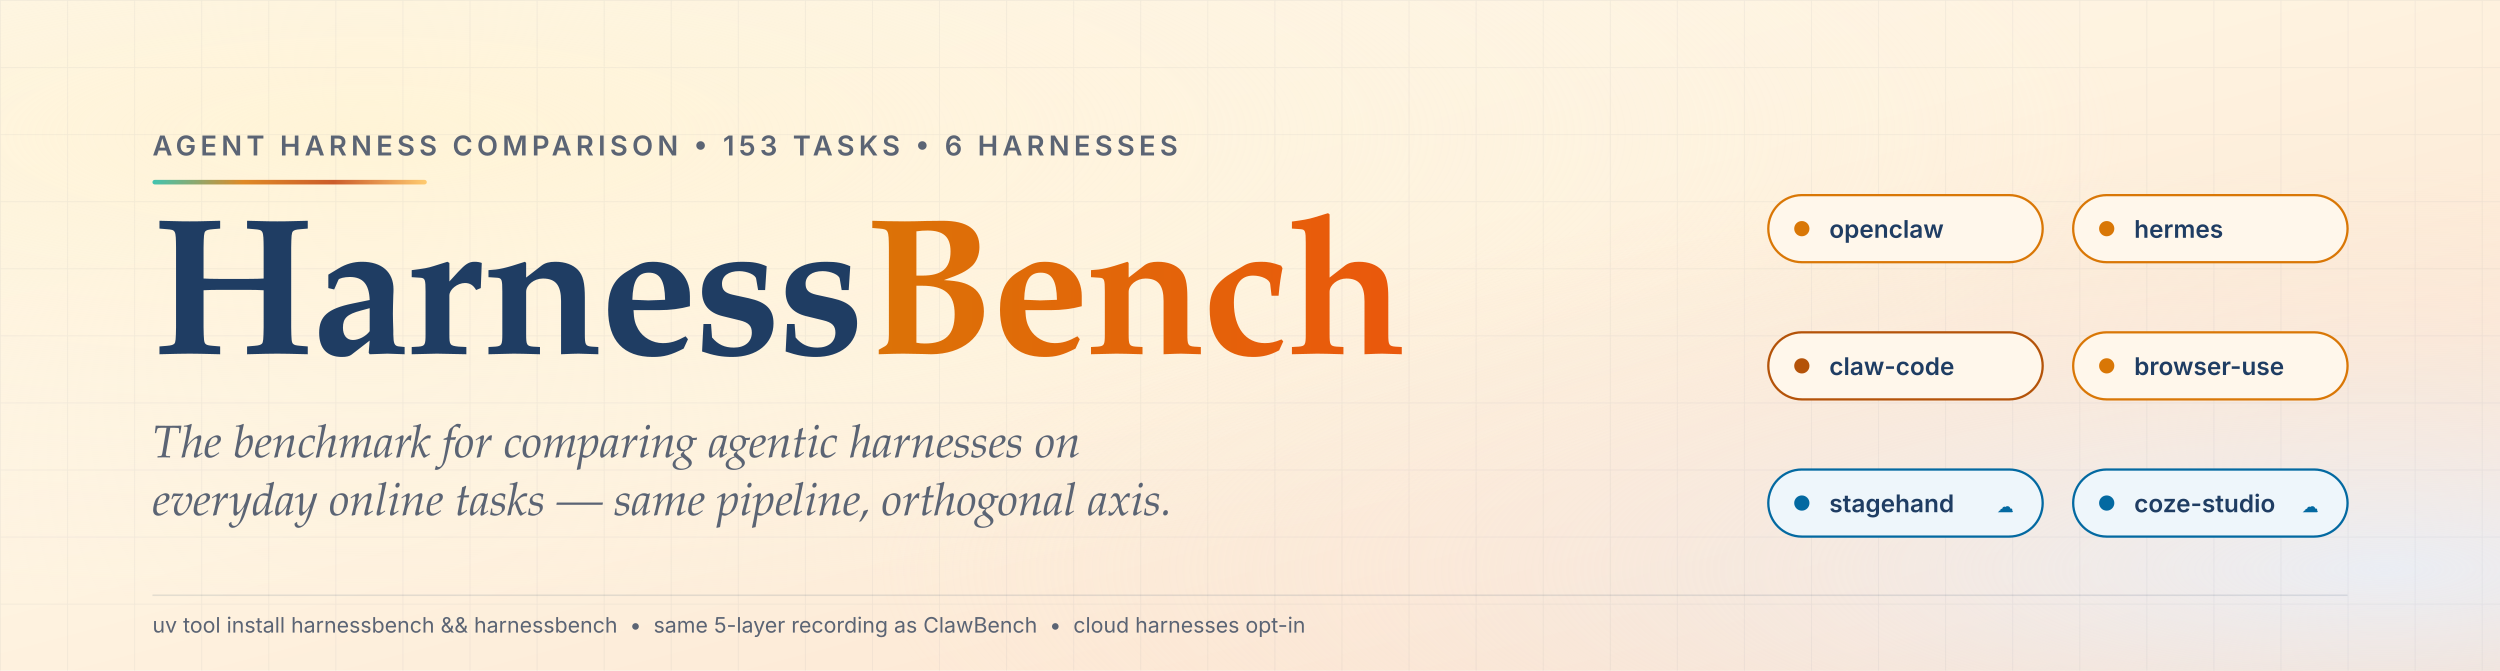
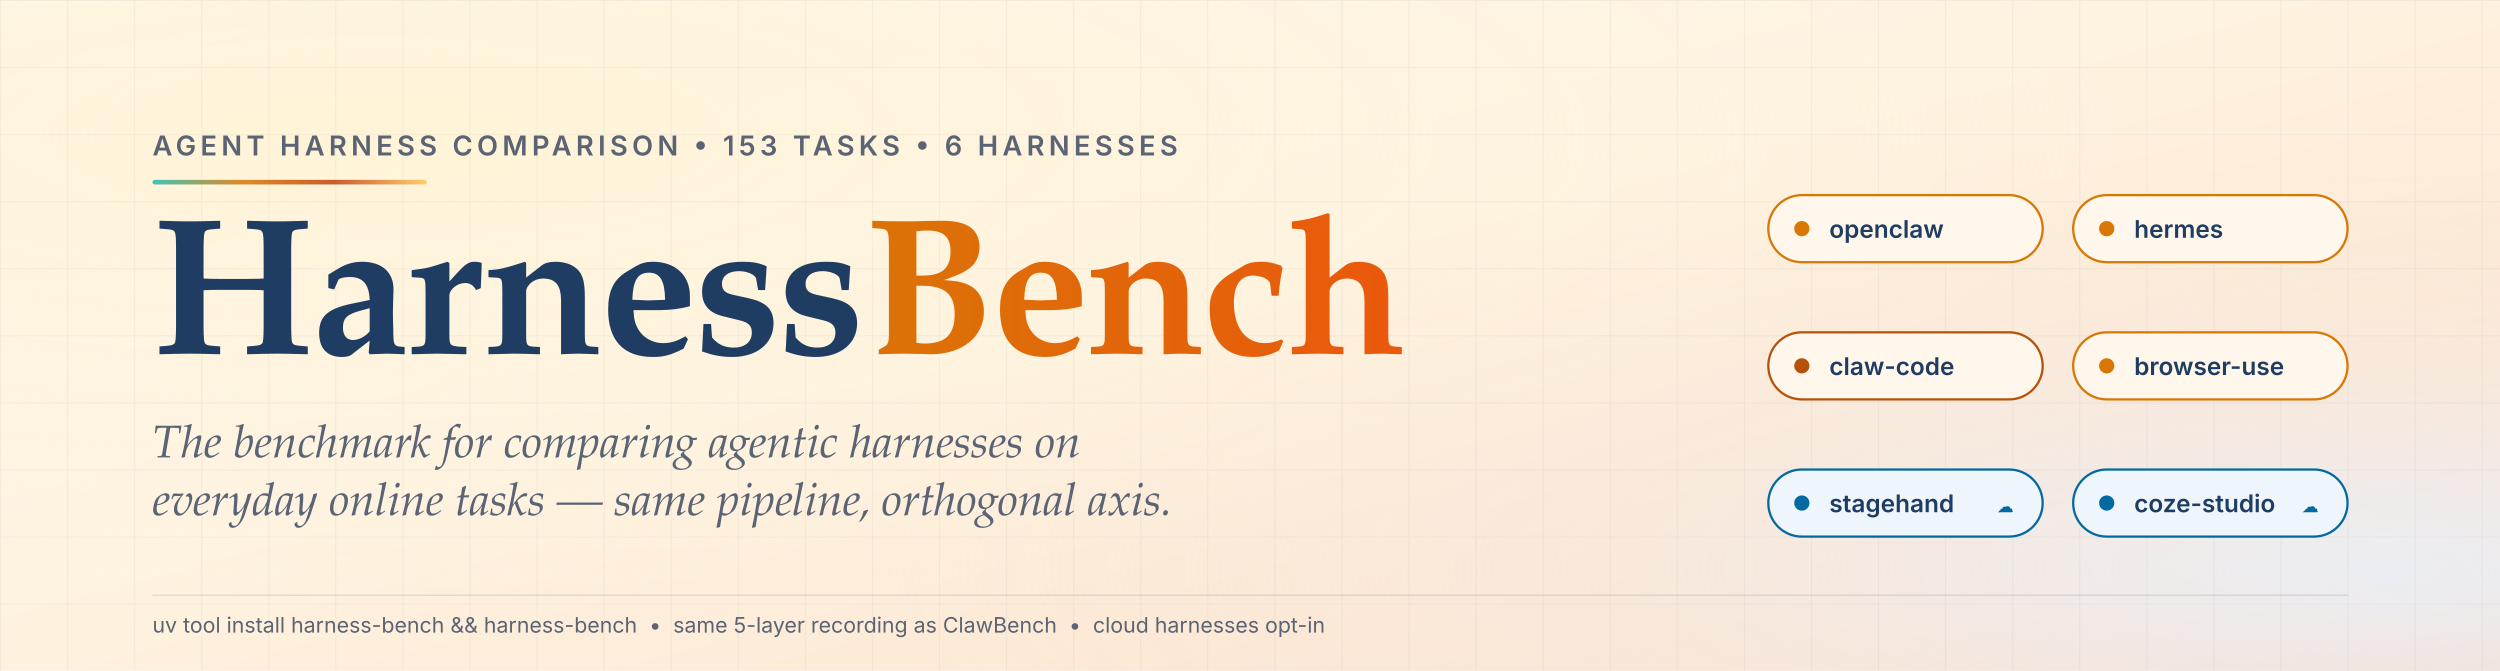
<svg xmlns="http://www.w3.org/2000/svg" viewBox="0 0 1640 440" preserveAspectRatio="xMidYMid meet" role="img" aria-label="HarnessBench — Comparing Agentic Harnesses on Everyday Online Tasks">
  <defs>
    <linearGradient id="bg" x1="0" y1="0" x2="1" y2="1">
      <stop offset="0" stop-color="#fdf6ec" />
      <stop offset="0.45" stop-color="#fef3e0" />
      <stop offset="0.85" stop-color="#fce4d1" />
      <stop offset="1" stop-color="#f5d8c3" />
    </linearGradient>
    <radialGradient id="warm" cx="0.15" cy="0.2" r="0.7">
      <stop offset="0" stop-color="#fff4d6" stop-opacity="0.95" />
      <stop offset="1" stop-color="#fef3e0" stop-opacity="0" />
    </radialGradient>
    <radialGradient id="cool" cx="0.95" cy="0.85" r="0.6">
      <stop offset="0" stop-color="#e8f0fb" stop-opacity="0.85" />
      <stop offset="1" stop-color="#fce4d1" stop-opacity="0" />
    </radialGradient>
    <linearGradient id="amber" x1="0" y1="0" x2="1" y2="0">
      <stop offset="0" stop-color="#b45309" />
      <stop offset="0.5" stop-color="#d97706" />
      <stop offset="1" stop-color="#ea580c" />
    </linearGradient>
    <linearGradient id="accent" x1="0" y1="0" x2="1" y2="0">
      <stop offset="0" stop-color="#21bca8" />
      <stop offset="0.33" stop-color="#d97706" />
      <stop offset="0.66" stop-color="#c2410c" />
      <stop offset="1" stop-color="#ffc45e" />
    </linearGradient>
    <pattern id="grid" x="0" y="0" width="44" height="44" patternUnits="userSpaceOnUse">
      <path d="M44 0 L0 0 0 44" fill="none" stroke="#1f3d63" stroke-opacity="0.06" stroke-width="1" />
    </pattern>
  </defs>
  <rect width="1640" height="440" fill="url(#bg)" />
  <rect width="1640" height="440" fill="url(#warm)" />
  <rect width="1640" height="440" fill="url(#cool)" />
  <rect width="1640" height="440" fill="url(#grid)" />
  <rect x="100" y="118" width="180" height="3" rx="1.5" fill="url(#accent)" opacity="0.85" />
  <text x="100" y="102" font-family="'Inter','SF Pro Text','Avenir Next',-apple-system,Segoe UI,sans-serif" font-size="18" font-weight="600" letter-spacing="2.8" fill="#5b6474">AGENT HARNESS COMPARISON • 153 TASKS • 6 HARNESSES</text>
  <text x="100" y="232" font-family="'Iowan Old Style',Palatino,Georgia,'Times New Roman',serif" font-size="128" font-weight="700" fill="#1f3d63" letter-spacing="-2">Harness<tspan fill="url(#amber)">Bench</tspan>
  </text>
  <text x="100" y="300" font-family="'Iowan Old Style',Palatino,Georgia,'Times New Roman',serif" font-size="30" font-style="italic" fill="#5b6474">The benchmark for comparing agentic harnesses on</text>
  <text x="100" y="338" font-family="'Iowan Old Style',Palatino,Georgia,'Times New Roman',serif" font-size="30" font-style="italic" fill="#5b6474">everyday online tasks — same pipeline, orthogonal axis.</text>
  <g transform="translate(1160 110)" font-family="'Inter','SF Pro Text','Avenir Next',sans-serif" font-size="16" font-weight="600">
    <g>
      <rect x="0" y="18" width="180" height="44" rx="22" fill="#fff7eb" stroke="#d97706" stroke-width="1.5" />
      <circle cx="22" cy="40" r="5" fill="#d97706" />
      <text x="40" y="46" fill="#1f3d63">openclaw</text>
    </g>
    <g>
      <rect x="200" y="18" width="180" height="44" rx="22" fill="#fff7eb" stroke="#d97706" stroke-width="1.5" />
      <circle cx="222" cy="40" r="5" fill="#d97706" />
      <text x="240" y="46" fill="#1f3d63">hermes</text>
    </g>
    <g>
      <rect x="0" y="108" width="180" height="44" rx="22" fill="#fff7eb" stroke="#b45309" stroke-width="1.5" />
      <circle cx="22" cy="130" r="5" fill="#b45309" />
      <text x="40" y="136" fill="#1f3d63">claw-code</text>
    </g>
    <g>
      <rect x="200" y="108" width="180" height="44" rx="22" fill="#fff7eb" stroke="#d97706" stroke-width="1.5" />
      <circle cx="222" cy="130" r="5" fill="#d97706" />
      <text x="240" y="136" fill="#1f3d63">browser-use</text>
    </g>
    <g>
      <rect x="0" y="198" width="180" height="44" rx="22" fill="#eef6fb" stroke="#0369a1" stroke-width="1.5" />
      <circle cx="22" cy="220" r="5" fill="#0369a1" />
      <text x="40" y="226" fill="#1f3d63">stagehand</text>
      <text x="150" y="226" font-size="11" font-weight="700" fill="#0369a1">☁</text>
    </g>
    <g>
      <rect x="200" y="198" width="180" height="44" rx="22" fill="#eef6fb" stroke="#0369a1" stroke-width="1.5" />
      <circle cx="222" cy="220" r="5" fill="#0369a1" />
      <text x="240" y="226" fill="#1f3d63">coze-studio</text>
      <text x="350" y="226" font-size="11" font-weight="700" fill="#0369a1">☁</text>
    </g>
  </g>
  <rect x="100" y="390" width="1440" height="1" fill="#1f3d63" fill-opacity="0.12" />
-   <text x="100" y="415" font-family="'Inter','SF Pro Text',sans-serif" font-size="14" fill="#5b6474">uv tool install harnessbench &amp;&amp; harnessbench  •  same 5-layer recording as ClawBench  •  cloud harnesses opt-in</text>
+   <text x="100" y="415" font-family="'Inter','SF Pro Text',sans-serif" font-size="14" fill="#5b6474">uv tool install harness-bench &amp;&amp; harness-bench  •  same 5-layer recording as ClawBench  •  cloud harnesses opt-in</text>
</svg>
